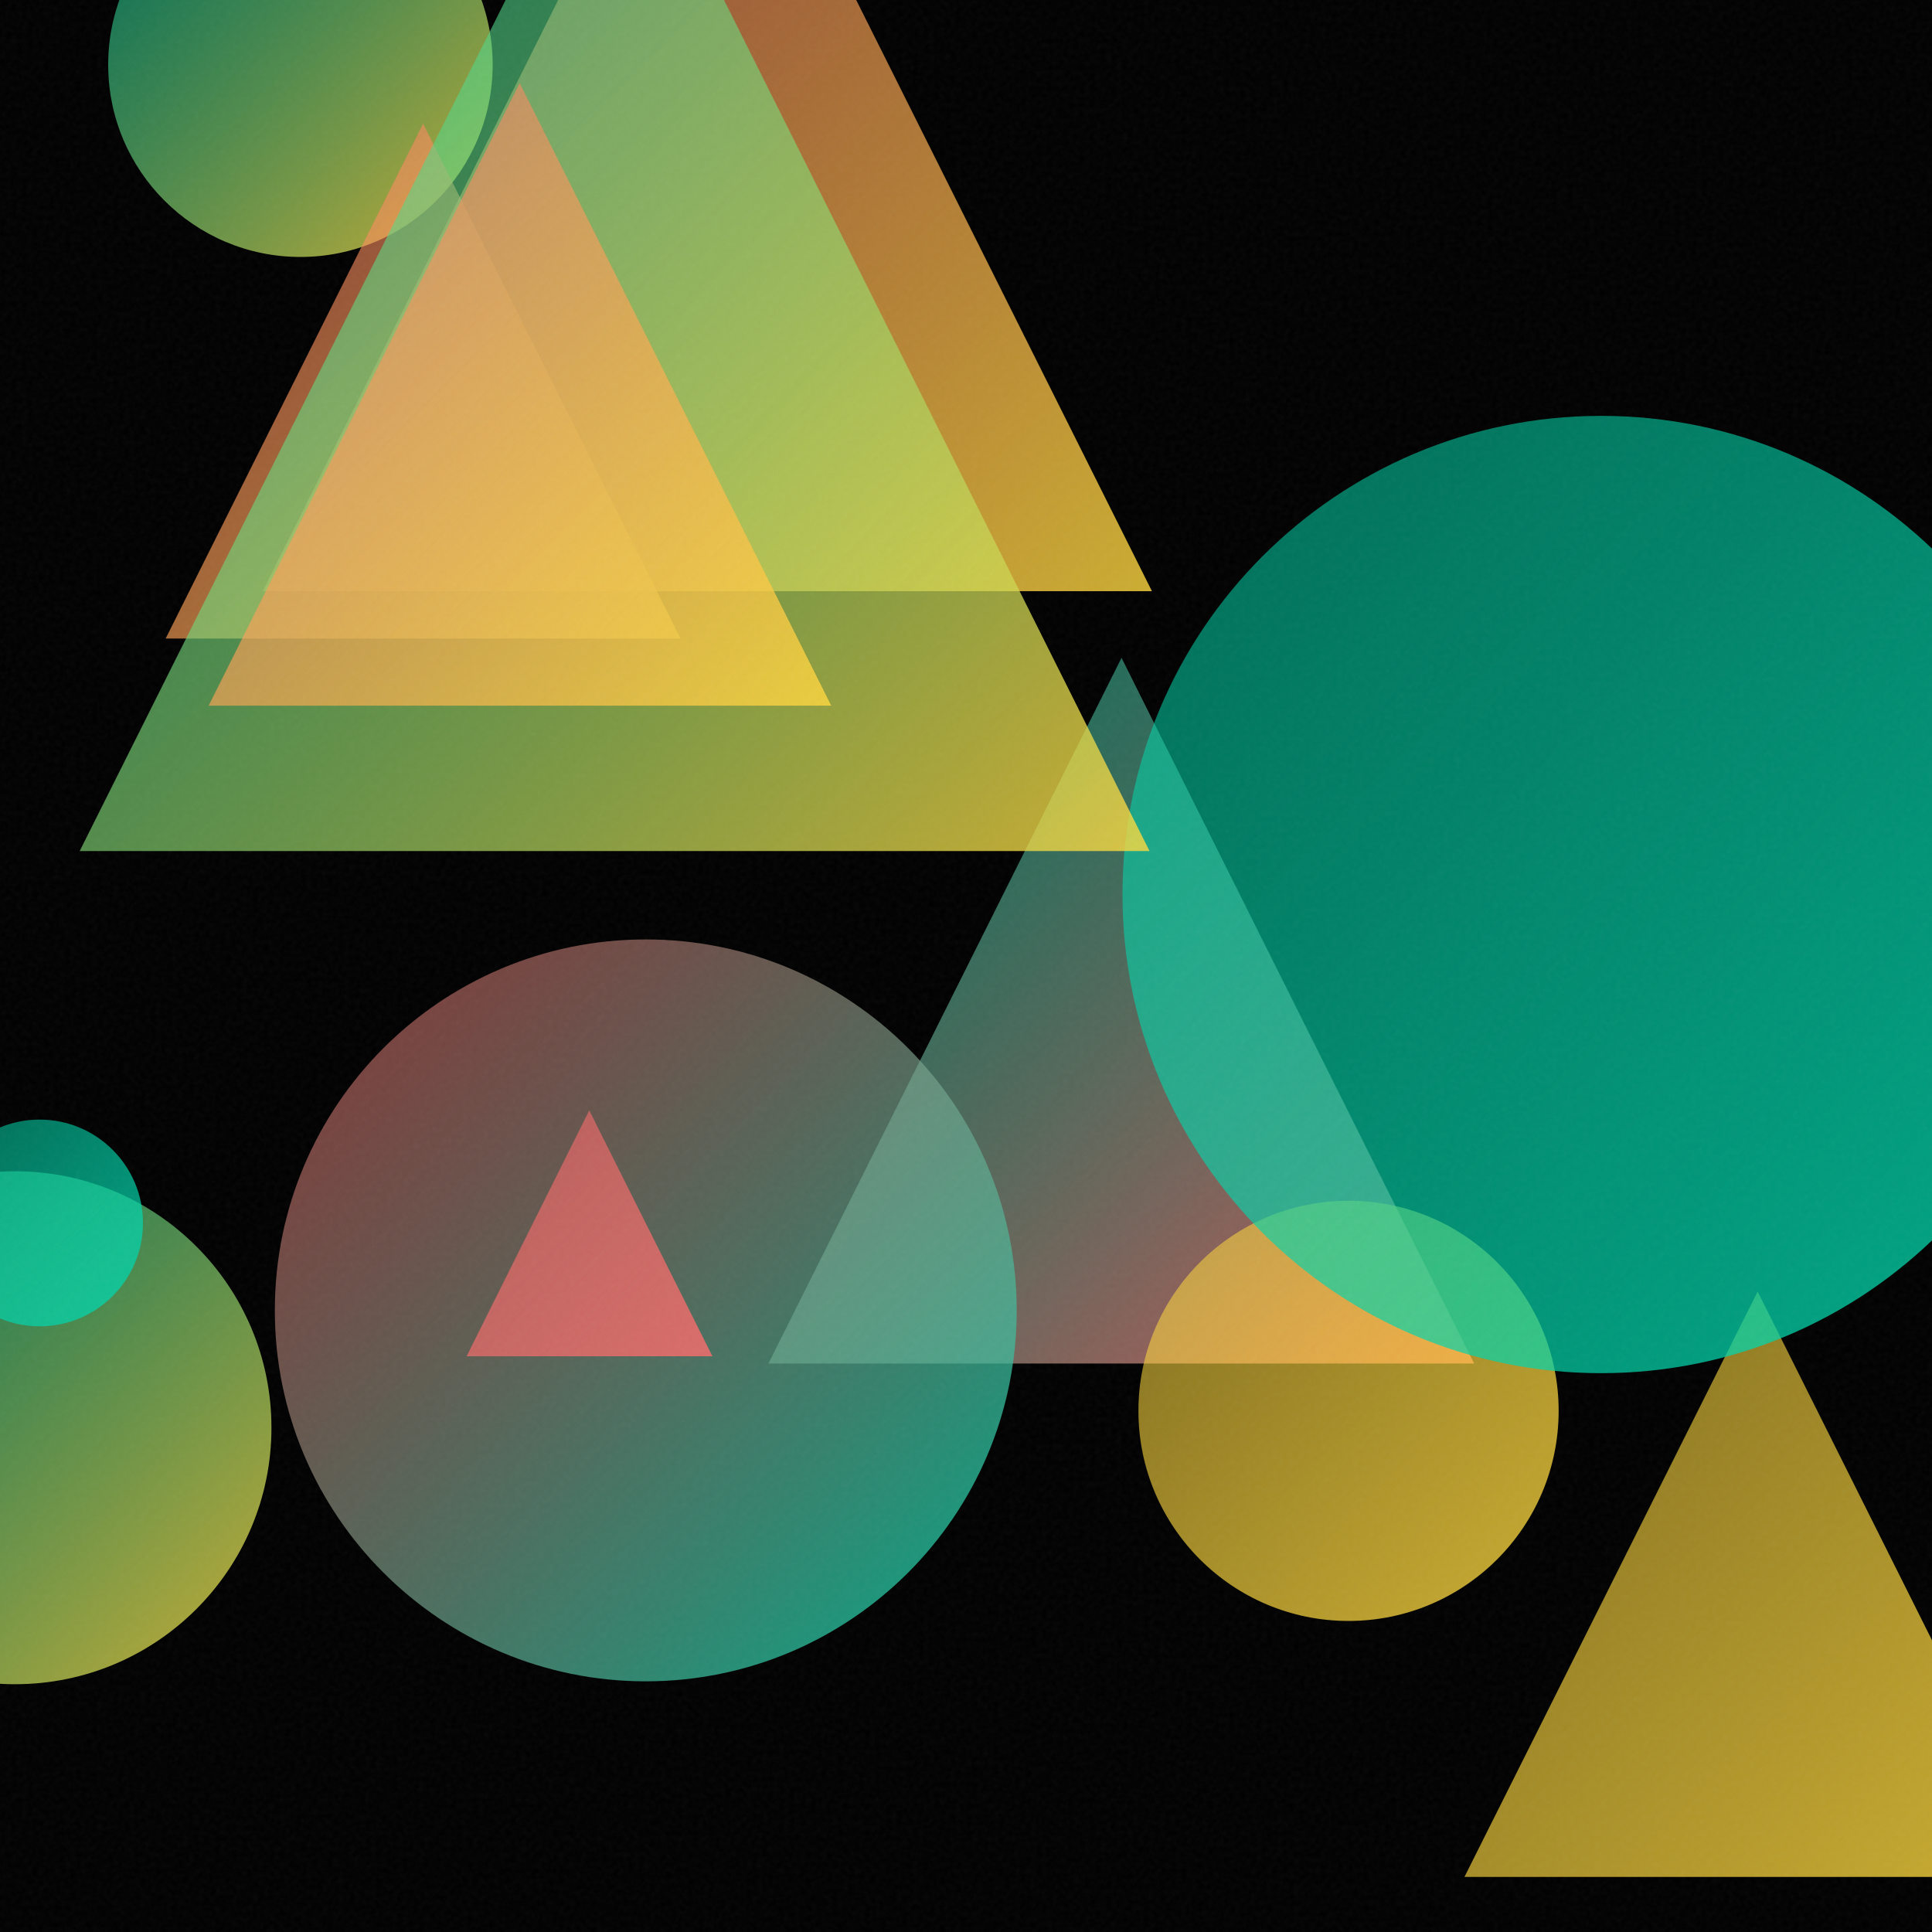
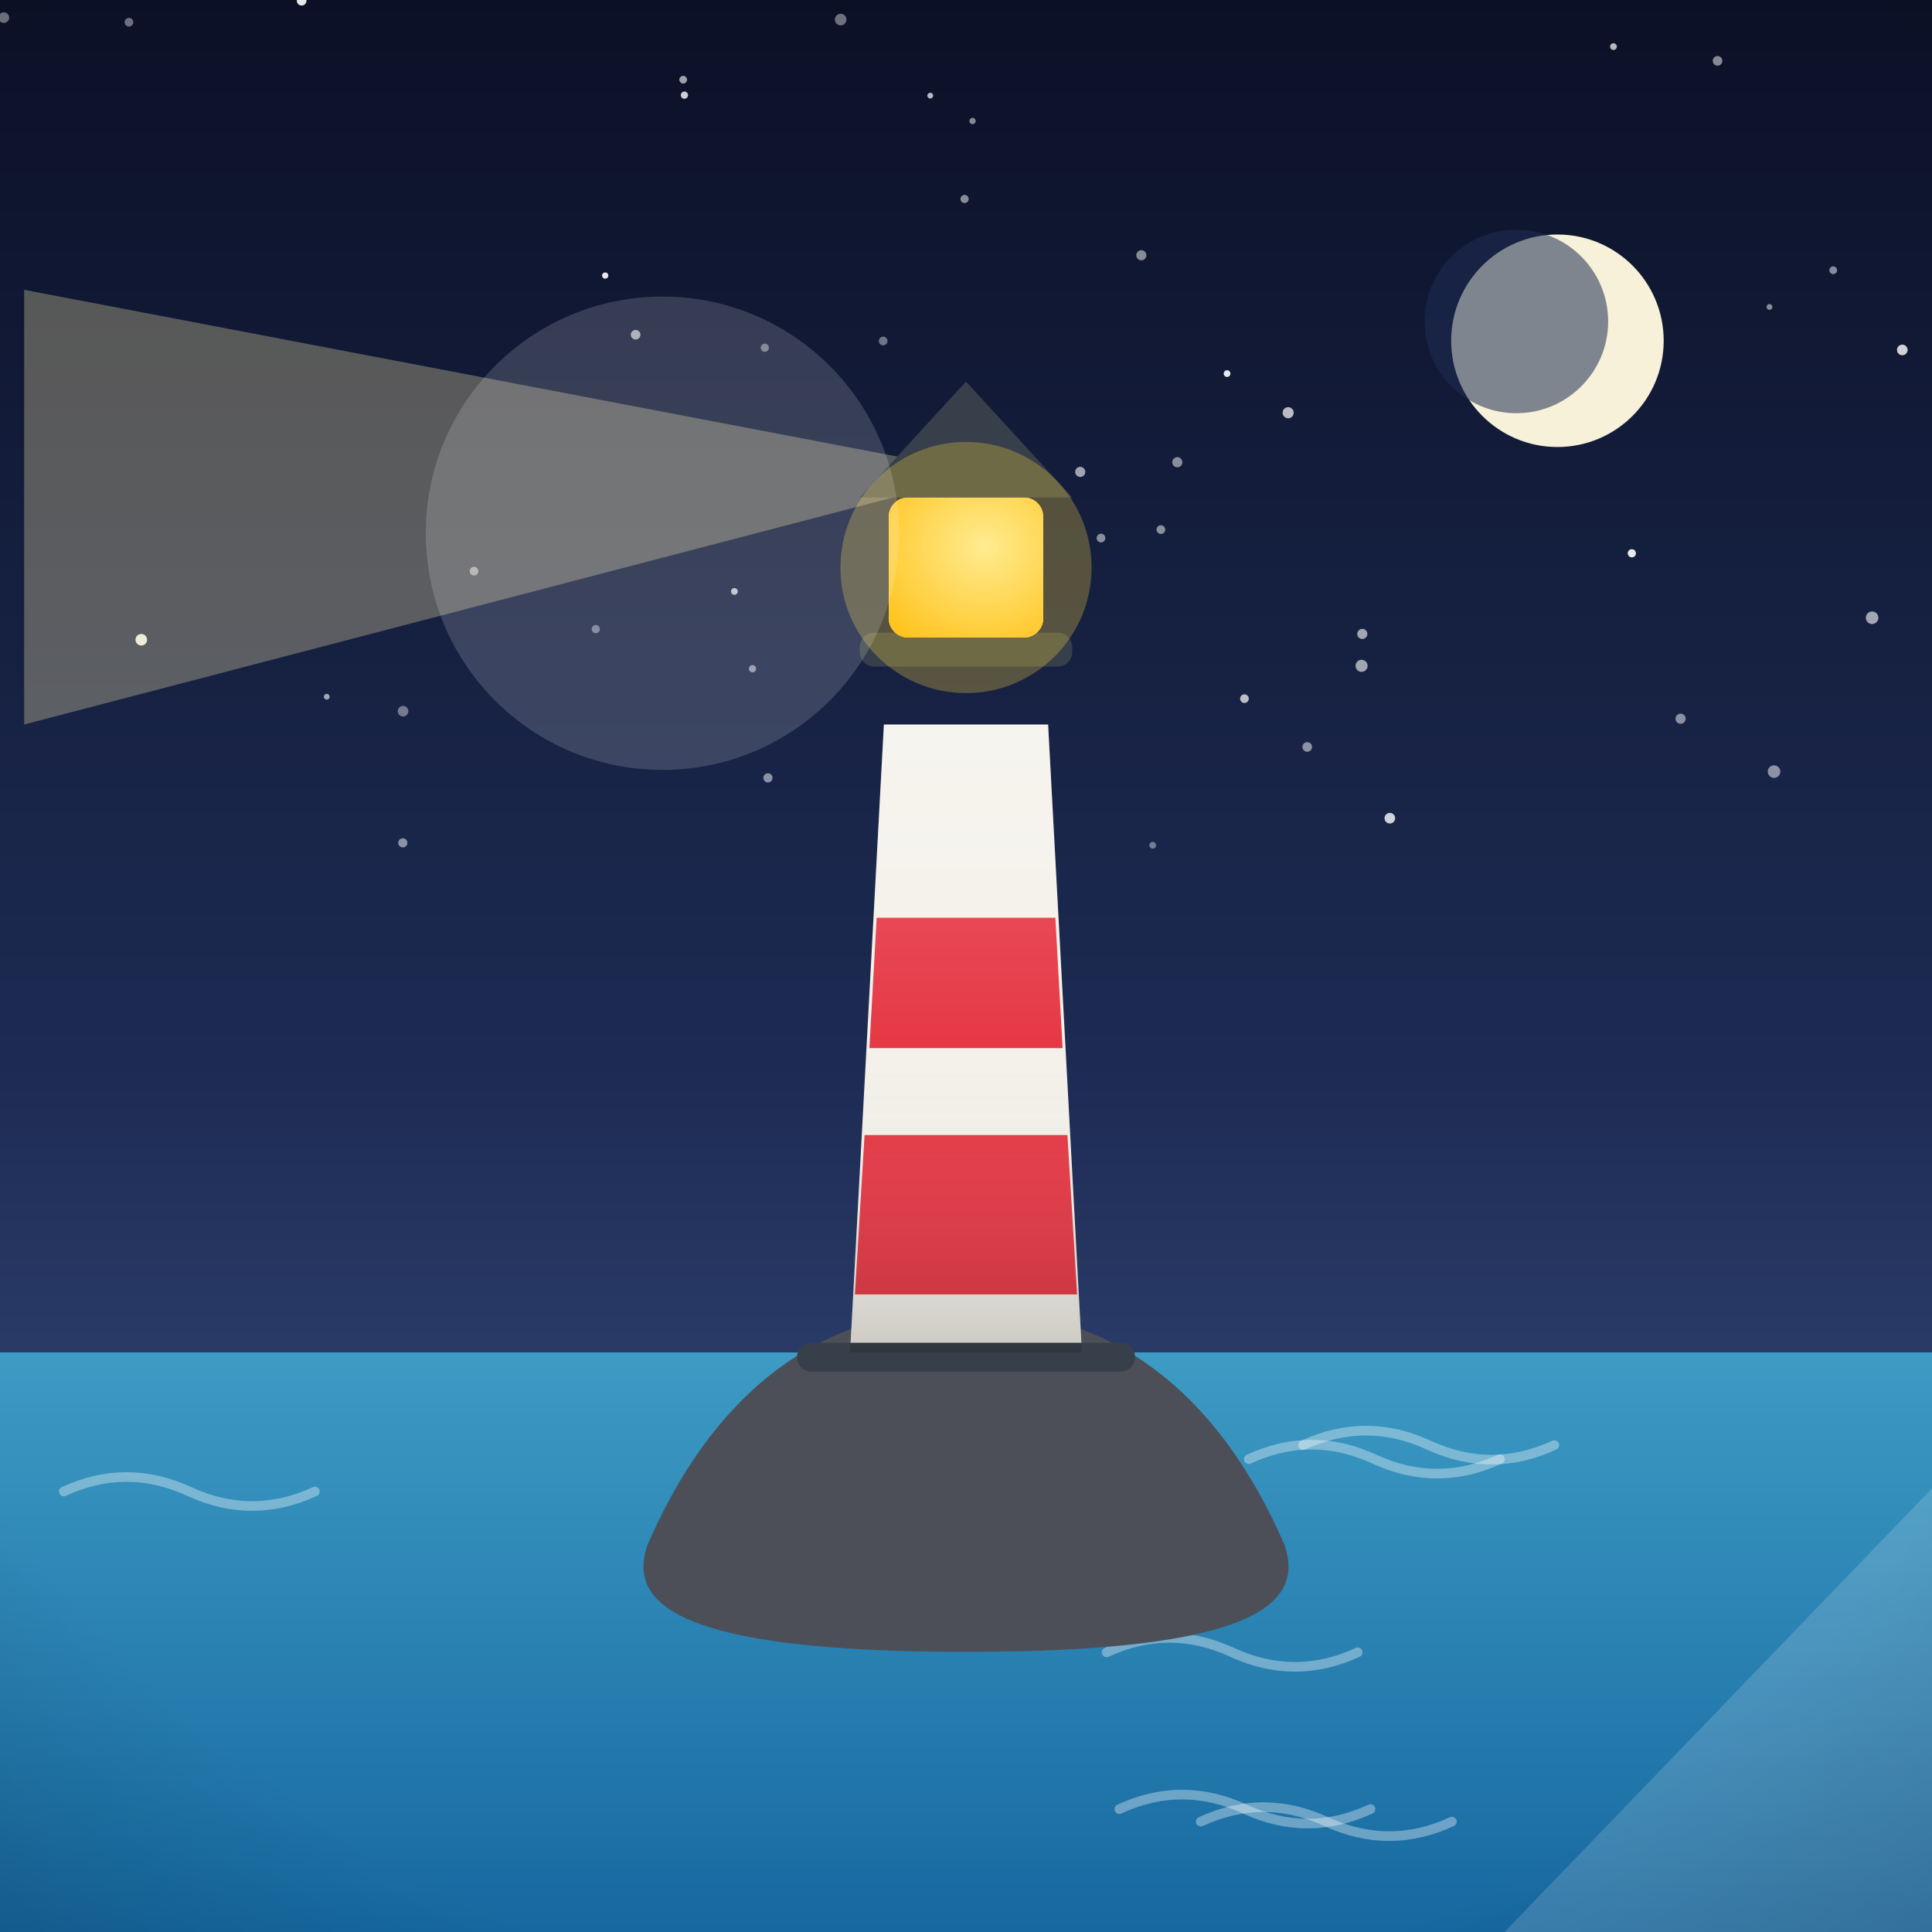
- <svg xmlns="http://www.w3.org/2000/svg" viewBox="0 0 400 400">
+ <svg xmlns="http://www.w3.org/2000/svg" viewBox="0 0 800 800">
  <defs>
-     <linearGradient id="g0" x1="-50.1" y1="242.5" x2="56.2" y2="348.8" gradientUnits="userSpaceOnUse">
-       <stop offset="0" stop-color="#00D4AA" stop-opacity="0.5" />
-       <stop offset="1" stop-color="#FFD93D" stop-opacity="0.8" />
+     <linearGradient id="sky" x1="0" y1="0" x2="0" y2="1">
+       <stop offset="0" stop-color="#0b1026" />
+       <stop offset="0.55" stop-color="#1d2b53" />
+       <stop offset="1" stop-color="#415a8f" />
    </linearGradient>
-     <linearGradient id="g1" x1="159.1" y1="136.2" x2="305.2" y2="282.3" gradientUnits="userSpaceOnUse">
-       <stop offset="0" stop-color="#00D4AA" stop-opacity="0.5" />
-       <stop offset="1" stop-color="#FF6B6B" stop-opacity="0.8" />
+     <radialGradient id="sunG" cx="0.38" cy="0.35" r="0.9">
+       <stop offset="0" stop-color="#fff3b0" />
+       <stop offset="1" stop-color="#ffb703" />
+     </radialGradient>
+     <linearGradient id="ground" x1="0" y1="0" x2="0" y2="1">
+       <stop offset="0" stop-color="#69b06f" />
+       <stop offset="1" stop-color="#3c7a44" />
    </linearGradient>
-     <linearGradient id="g2" x1="54.4" y1="-61.7" x2="238.5" y2="122.4" gradientUnits="userSpaceOnUse">
-       <stop offset="0" stop-color="#FF6B6B" stop-opacity="0.5" />
-       <stop offset="1" stop-color="#FFD93D" stop-opacity="0.8" />
+     <linearGradient id="sea" x1="0" y1="0" x2="0" y2="1">
+       <stop offset="0" stop-color="#3d9bc4" />
+       <stop offset="1" stop-color="#1668a0" />
    </linearGradient>
-     <linearGradient id="g3" x1="235.8" y1="248.7" x2="322.7" y2="335.6" gradientUnits="userSpaceOnUse">
-       <stop offset="0" stop-color="#FFD93D" stop-opacity="0.5" />
-       <stop offset="1" stop-color="#FFD93D" stop-opacity="0.8" />
+     <linearGradient id="shade" x1="0" y1="0" x2="0" y2="1">
+       <stop offset="0" stop-color="#ffffff" stop-opacity="0.20" />
+       <stop offset="0.5" stop-color="#ffffff" stop-opacity="0" />
+       <stop offset="1" stop-color="#000000" stop-opacity="0.16" />
    </linearGradient>
-     <linearGradient id="g4" x1="303.2" y1="267.4" x2="424.5" y2="388.6" gradientUnits="userSpaceOnUse">
-       <stop offset="0" stop-color="#FFD93D" stop-opacity="0.5" />
-       <stop offset="1" stop-color="#FFD93D" stop-opacity="0.8" />
-     </linearGradient>
-     <linearGradient id="g5" x1="56.9" y1="194.5" x2="210.5" y2="348.1" gradientUnits="userSpaceOnUse">
-       <stop offset="0" stop-color="#FF6B6B" stop-opacity="0.5" />
-       <stop offset="1" stop-color="#00D4AA" stop-opacity="0.8" />
-     </linearGradient>
-     <linearGradient id="g6" x1="96.6" y1="229.9" x2="147.5" y2="280.8" gradientUnits="userSpaceOnUse">
-       <stop offset="0" stop-color="#FF6B6B" stop-opacity="0.5" />
-       <stop offset="1" stop-color="#FF6B6B" stop-opacity="0.8" />
-     </linearGradient>
-     <linearGradient id="g7" x1="22.4" y1="-26.4" x2="102.1" y2="53.2" gradientUnits="userSpaceOnUse">
-       <stop offset="0" stop-color="#00D4AA" stop-opacity="0.5" />
-       <stop offset="1" stop-color="#FFD93D" stop-opacity="0.8" />
-     </linearGradient>
-     <linearGradient id="g8" x1="34.3" y1="25.6" x2="140.9" y2="132.2" gradientUnits="userSpaceOnUse">
-       <stop offset="0" stop-color="#FF6B6B" stop-opacity="0.5" />
-       <stop offset="1" stop-color="#FFD93D" stop-opacity="0.8" />
-     </linearGradient>
-     <linearGradient id="g9" x1="232.4" y1="86.0" x2="430.6" y2="284.3" gradientUnits="userSpaceOnUse">
-       <stop offset="0" stop-color="#00D4AA" stop-opacity="0.5" />
-       <stop offset="1" stop-color="#00D4AA" stop-opacity="0.8" />
-     </linearGradient>
-     <linearGradient id="g10" x1="16.5" y1="-45.2" x2="238.0" y2="176.2" gradientUnits="userSpaceOnUse">
-       <stop offset="0" stop-color="#00D4AA" stop-opacity="0.5" />
-       <stop offset="1" stop-color="#FFD93D" stop-opacity="0.8" />
-     </linearGradient>
-     <linearGradient id="g11" x1="-13.2" y1="231.8" x2="29.6" y2="274.6" gradientUnits="userSpaceOnUse">
-       <stop offset="0" stop-color="#00D4AA" stop-opacity="0.5" />
-       <stop offset="1" stop-color="#00D4AA" stop-opacity="0.8" />
-     </linearGradient>
-     <linearGradient id="g12" x1="43.2" y1="17.2" x2="172.1" y2="146.1" gradientUnits="userSpaceOnUse">
-       <stop offset="0" stop-color="#FF6B6B" stop-opacity="0.5" />
-       <stop offset="1" stop-color="#FFD93D" stop-opacity="0.8" />
-     </linearGradient>
-     <filter id="n">
-       <feTurbulence type="fractalNoise" baseFrequency="0.9" numOctaves="2" stitchTiles="stitch" />
-       <feColorMatrix type="saturate" values="0" />
-     </filter>
+     <radialGradient id="vig" cx="0.5" cy="0.42" r="0.85">
+       <stop offset="0.72" stop-color="#000000" stop-opacity="0" />
+       <stop offset="1" stop-color="#000000" stop-opacity="0.20" />
+     </radialGradient>
  </defs>
-   <rect width="400" height="400" fill="#000000" />
-   <circle cx="3.1" cy="295.6" r="53.1" fill="url(#g0)" />
-   <path d="M 232.2 136.2 L 305.2 282.3 L 159.1 282.3 Z" fill="url(#g1)" />
-   <path d="M 146.4 -61.7 L 238.5 122.4 L 54.4 122.4 Z" fill="url(#g2)" />
-   <circle cx="279.2" cy="292.1" r="43.5" fill="url(#g3)" />
-   <path d="M 363.9 267.4 L 424.5 388.6 L 303.2 388.6 Z" fill="url(#g4)" />
-   <circle cx="133.7" cy="271.3" r="76.8" fill="url(#g5)" />
-   <path d="M 122.0 229.9 L 147.5 280.8 L 96.6 280.8 Z" fill="url(#g6)" />
-   <circle cx="62.2" cy="13.4" r="39.8" fill="url(#g7)" />
-   <path d="M 87.6 25.6 L 140.9 132.2 L 34.3 132.2 Z" fill="url(#g8)" />
-   <circle cx="331.5" cy="185.2" r="99.1" fill="url(#g9)" />
-   <path d="M 127.3 -45.2 L 238.0 176.2 L 16.5 176.2 Z" fill="url(#g10)" />
-   <circle cx="8.2" cy="253.2" r="21.4" fill="url(#g11)" />
-   <path d="M 107.6 17.2 L 172.1 146.1 L 43.2 146.1 Z" fill="url(#g12)" />
-   <rect width="400" height="400" filter="url(#n)" opacity="0.05" />
+   <rect width="800" height="800" fill="url(#sky)" />
+   <circle cx="402.7" cy="50.1" r="1.3" fill="#ffffff" opacity="0.5" />
+   <circle cx="166.9" cy="294.5" r="2.2" fill="#ffffff" opacity="0.4" />
+   <circle cx="58.5" cy="264.9" r="2.4" fill="#ffffff" opacity="0.9" />
+   <circle cx="787.7" cy="144.9" r="2.2" fill="#ffffff" opacity="0.8" />
+   <circle cx="365.7" cy="141.2" r="1.8" fill="#ffffff" opacity="0.4" />
+   <circle cx="732.7" cy="127.1" r="1.2" fill="#ffffff" opacity="0.5" />
+   <circle cx="196.3" cy="236.5" r="1.8" fill="#ffffff" opacity="0.5" />
+   <circle cx="575.5" cy="338.8" r="2.2" fill="#ffffff" opacity="0.8" />
+   <circle cx="53.4" cy="9.2" r="1.8" fill="#ffffff" opacity="0.4" />
+   <circle cx="477.3" cy="350" r="1.4" fill="#ffffff" opacity="0.4" />
+   <circle cx="263.2" cy="138.6" r="2" fill="#ffffff" opacity="0.6" />
+   <circle cx="675.7" cy="229.1" r="1.7" fill="#ffffff" opacity="0.9" />
+   <circle cx="533.4" cy="170.9" r="2.3" fill="#ffffff" opacity="0.7" />
+   <circle cx="734.6" cy="319.5" r="2.6" fill="#ffffff" opacity="0.5" />
+   <circle cx="564.1" cy="262.5" r="2.1" fill="#ffffff" opacity="0.6" />
+   <circle cx="455.9" cy="222.8" r="1.8" fill="#ffffff" opacity="0.5" />
+   <circle cx="124.9" cy="0.3" r="2" fill="#ffffff" opacity="0.9" />
+   <circle cx="250.6" cy="114.1" r="1.3" fill="#ffffff" opacity="0.9" />
+   <circle cx="316.7" cy="144" r="1.7" fill="#ffffff" opacity="0.4" />
+   <circle cx="447.3" cy="195.4" r="2.1" fill="#ffffff" opacity="0.6" />
+   <circle cx="759.1" cy="111.9" r="1.6" fill="#ffffff" opacity="0.5" />
+   <circle cx="135.3" cy="288.5" r="1.2" fill="#ffffff" opacity="0.6" />
+   <circle cx="283.4" cy="39.4" r="1.5" fill="#ffffff" opacity="0.8" />
+   <circle cx="668.1" cy="19.3" r="1.4" fill="#ffffff" opacity="0.7" />
+   <circle cx="515.3" cy="289.3" r="1.8" fill="#ffffff" opacity="0.7" />
+   <circle cx="487.5" cy="191.4" r="2.1" fill="#ffffff" opacity="0.5" />
+   <circle cx="640.9" cy="146.1" r="1.8" fill="#ffffff" opacity="0.8" />
+   <circle cx="508.1" cy="154.7" r="1.4" fill="#ffffff" opacity="0.9" />
+   <circle cx="282.9" cy="33" r="1.6" fill="#ffffff" opacity="0.6" />
+   <circle cx="246.7" cy="260.5" r="1.7" fill="#ffffff" opacity="0.4" />
+   <circle cx="376.3" cy="260.5" r="1.7" fill="#ffffff" opacity="0.8" />
+   <circle cx="711.2" cy="25.2" r="2" fill="#ffffff" opacity="0.5" />
+   <circle cx="775.2" cy="255.8" r="2.6" fill="#ffffff" opacity="0.6" />
+   <circle cx="472.6" cy="105.7" r="2.1" fill="#ffffff" opacity="0.5" />
+   <circle cx="311.6" cy="276.9" r="1.5" fill="#ffffff" opacity="0.5" />
+   <circle cx="348.1" cy="8.1" r="2.4" fill="#ffffff" opacity="0.4" />
+   <circle cx="304.1" cy="244.9" r="1.4" fill="#ffffff" opacity="0.7" />
+   <circle cx="385.2" cy="39.6" r="1.2" fill="#ffffff" opacity="0.7" />
+   <circle cx="563.8" cy="275.7" r="2.5" fill="#ffffff" opacity="0.6" />
+   <circle cx="695.9" cy="297.6" r="2.1" fill="#ffffff" opacity="0.5" />
+   <circle cx="318" cy="322.1" r="1.9" fill="#ffffff" opacity="0.5" />
+   <circle cx="1.6" cy="7.3" r="2.2" fill="#ffffff" opacity="0.4" />
+   <circle cx="399.4" cy="82.4" r="1.7" fill="#ffffff" opacity="0.5" />
+   <circle cx="166.8" cy="349" r="1.9" fill="#ffffff" opacity="0.5" />
+   <circle cx="480.7" cy="219.3" r="1.8" fill="#ffffff" opacity="0.5" />
+   <circle cx="541.3" cy="309.3" r="2" fill="#ffffff" opacity="0.5" />
+   <circle cx="644.9" cy="141.1" r="44" fill="#f6f1d8" />
+   <circle cx="627.9" cy="133.1" r="38" fill="#1d2b53" opacity="0.55" />
+   <rect y="560" width="800" height="240" fill="url(#sea)" />
+   <path d="M 26.4 617.6 q 26 -12 52 0 q 26 12 52 0" fill="none" stroke="#ffffff" stroke-width="4" stroke-linecap="round" opacity="0.35" />
+   <path d="M 282.9 658.8 q 26 -12 52 0 q 26 12 52 0" fill="none" stroke="#ffffff" stroke-width="4" stroke-linecap="round" opacity="0.35" />
+   <path d="M 497.2 754.3 q 26 -12 52 0 q 26 12 52 0" fill="none" stroke="#ffffff" stroke-width="4" stroke-linecap="round" opacity="0.35" />
+   <path d="M 463.5 749.1 q 26 -12 52 0 q 26 12 52 0" fill="none" stroke="#ffffff" stroke-width="4" stroke-linecap="round" opacity="0.35" />
+   <path d="M 458.2 684.2 q 26 -12 52 0 q 26 12 52 0" fill="none" stroke="#ffffff" stroke-width="4" stroke-linecap="round" opacity="0.35" />
+   <path d="M 539.6 598.4 q 26 -12 52 0 q 26 12 52 0" fill="none" stroke="#ffffff" stroke-width="4" stroke-linecap="round" opacity="0.35" />
+   <path d="M 517.1 604.2 q 26 -12 52 0 q 26 12 52 0" fill="none" stroke="#ffffff" stroke-width="4" stroke-linecap="round" opacity="0.35" />
+   <g transform="translate(400 0) scale(-1 1) translate(-400 0)">
+     <polygon points="392,196 790,120 790,300" fill="#ffedb0" opacity="0.30" />
+     <path d="M268 640 C 300 566 350 542 400 542 C 450 542 500 566 532 640 C 540 664 520 684 400 684 C 280 684 260 664 268 640 Z" fill="#4c4f57" />
+     <path d="M352 560 L 366 300 L 434 300 L 448 560 Z" fill="#f4f1ea" />
+     <path d="M358 470 L 442 470 L 446 536 L 354 536 Z M363 380 L 437 380 L 440 434 L 360 434 Z" fill="#e63946" />
+     <rect x="356" y="262" width="88" height="14" rx="6" fill="#37404a" />
+     <rect x="368" y="206" width="64" height="58" rx="8" fill="#ffd93d" />
+     <rect x="368" y="206" width="64" height="58" rx="8" fill="url(#sunG)" />
+     <path d="M356 206 L 444 206 L 400 158 Z" fill="#37404a" />
+     <circle cx="400" cy="235" r="52" fill="#ffd93d" opacity="0.28" />
+     <rect x="330" y="556" width="140" height="12" rx="6" fill="#37404a" />
+     <path d="M352 560 L 366 300 L 434 300 L 448 560 Z" fill="url(#shade)" />
+   </g>
+   <g opacity="0.16">
+     <circle cx="274.3" cy="220.8" r="98" fill="#ffffff" />
+     <path d="M 623 800 L 800 800 L 800 616.3 Z" fill="#ffffff" />
+   </g>
+   <rect width="800" height="800" fill="url(#vig)" />
</svg>
